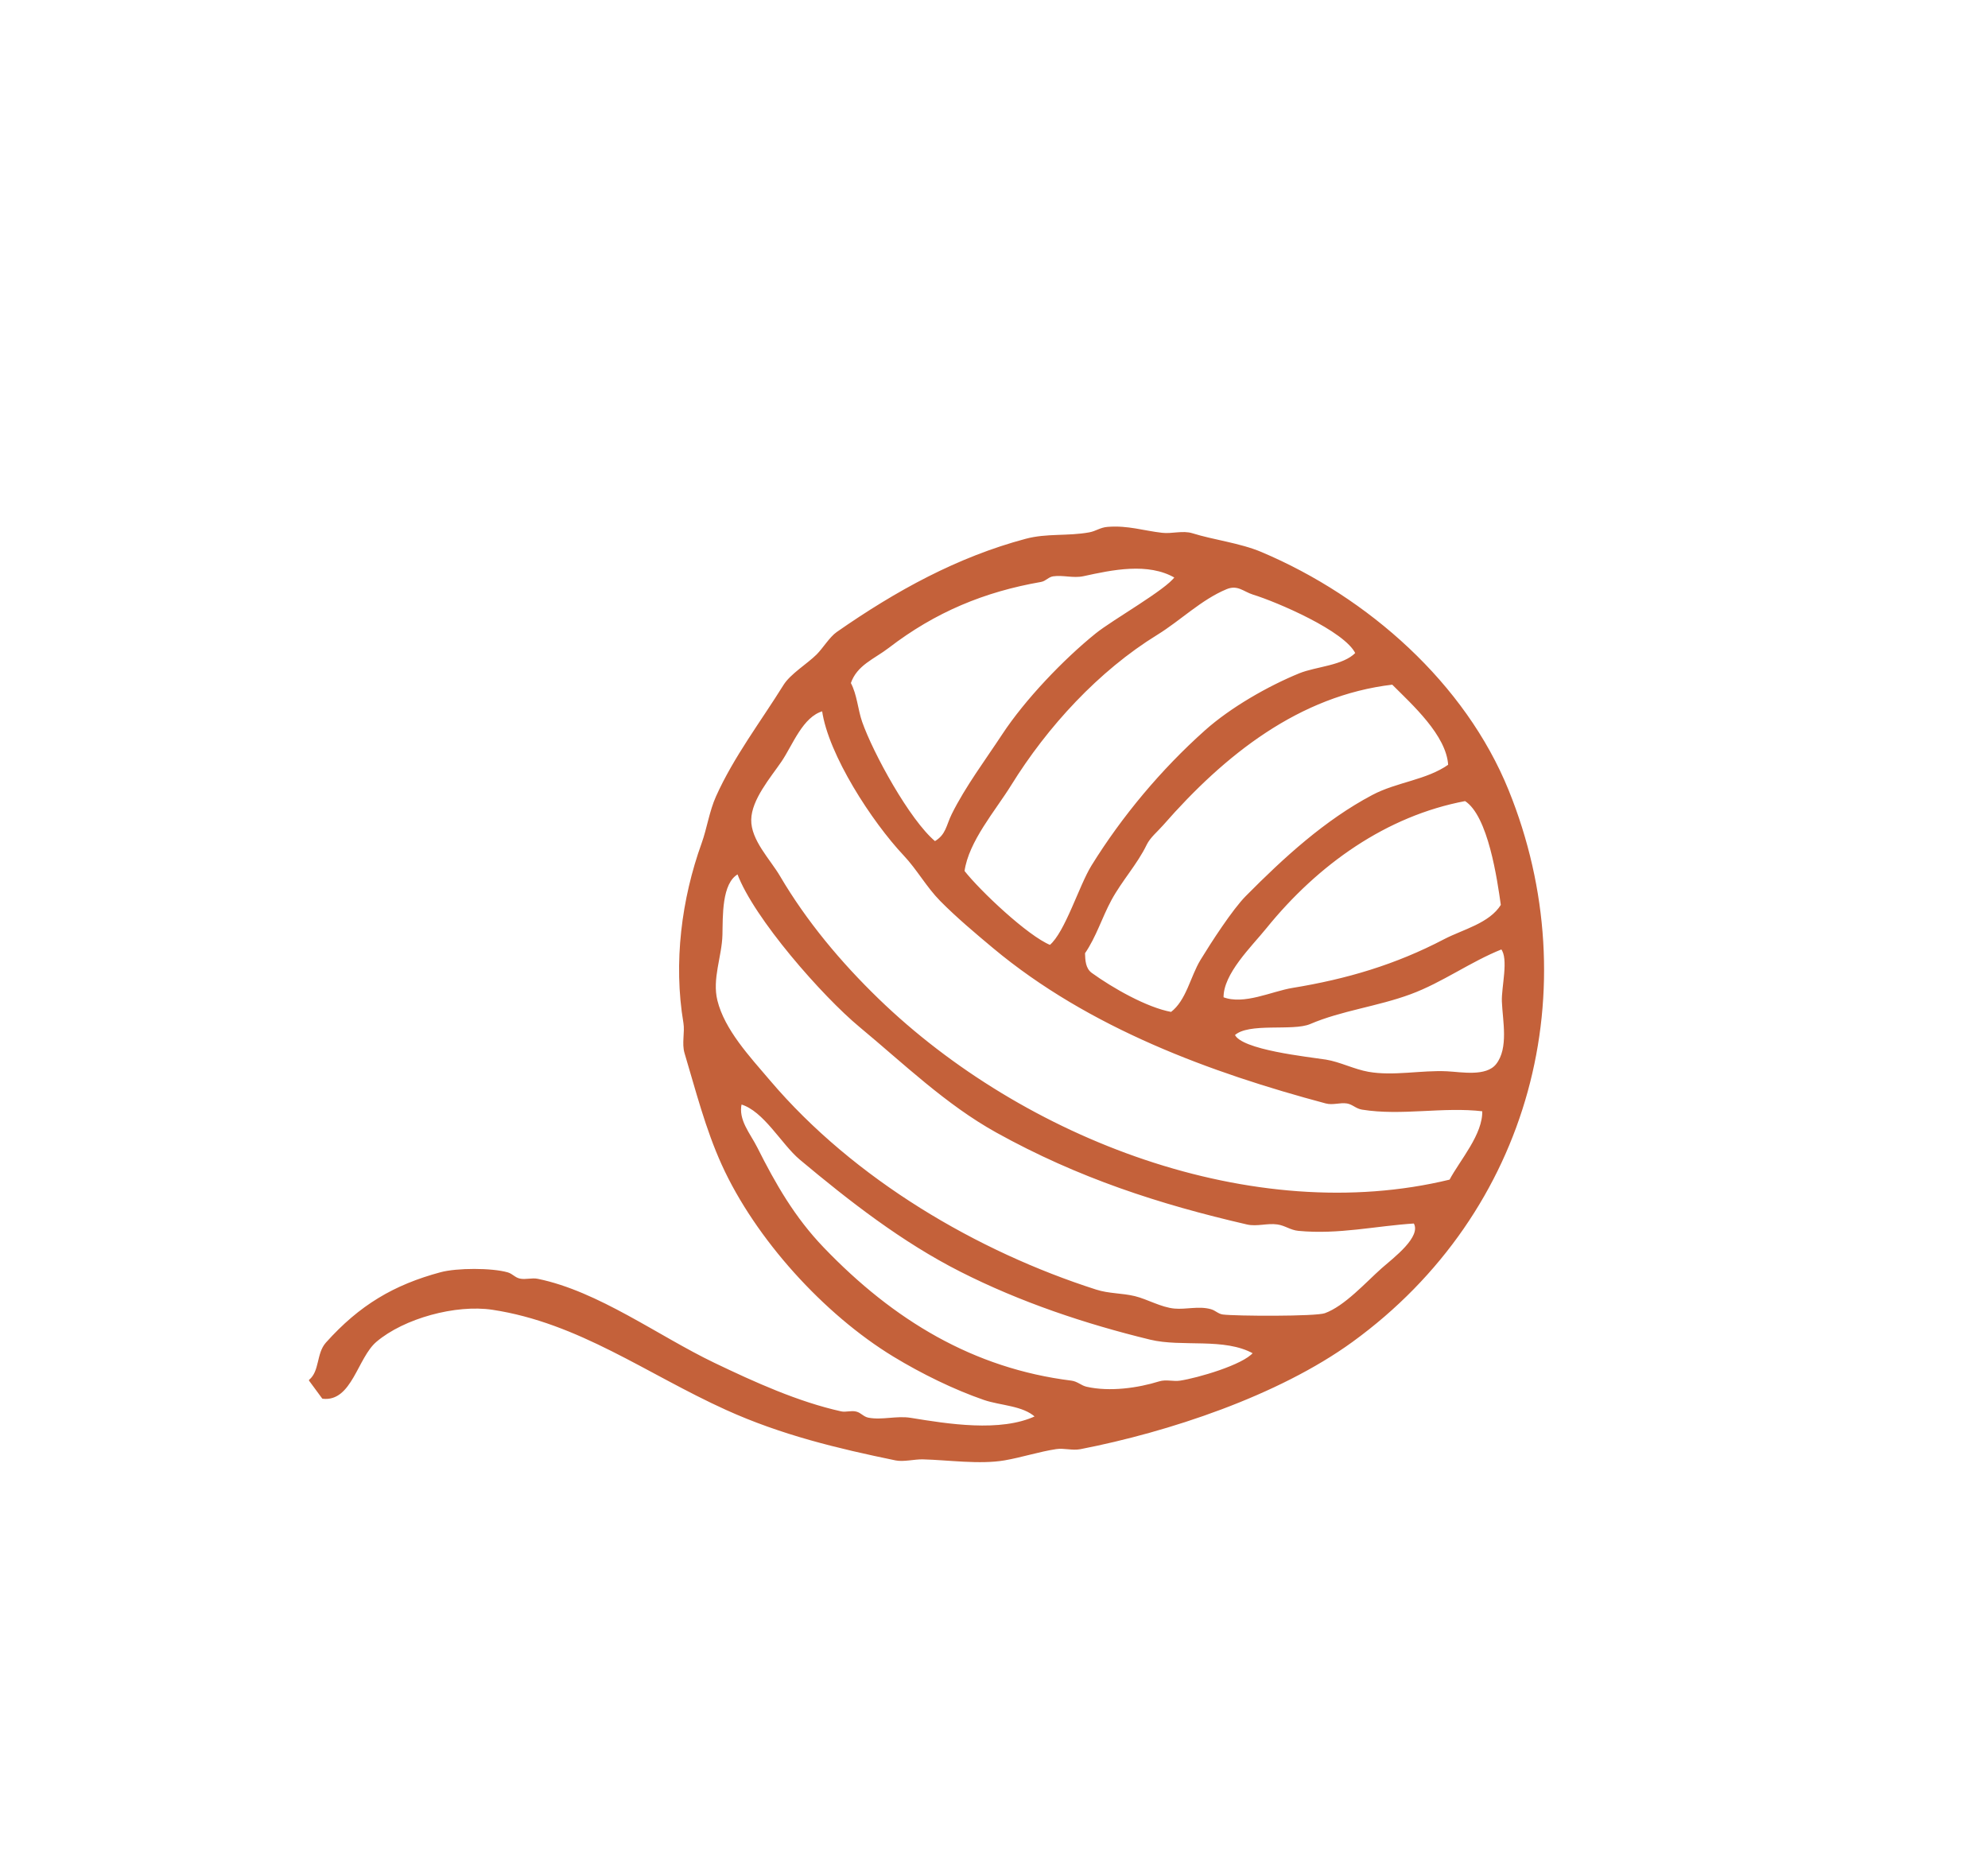
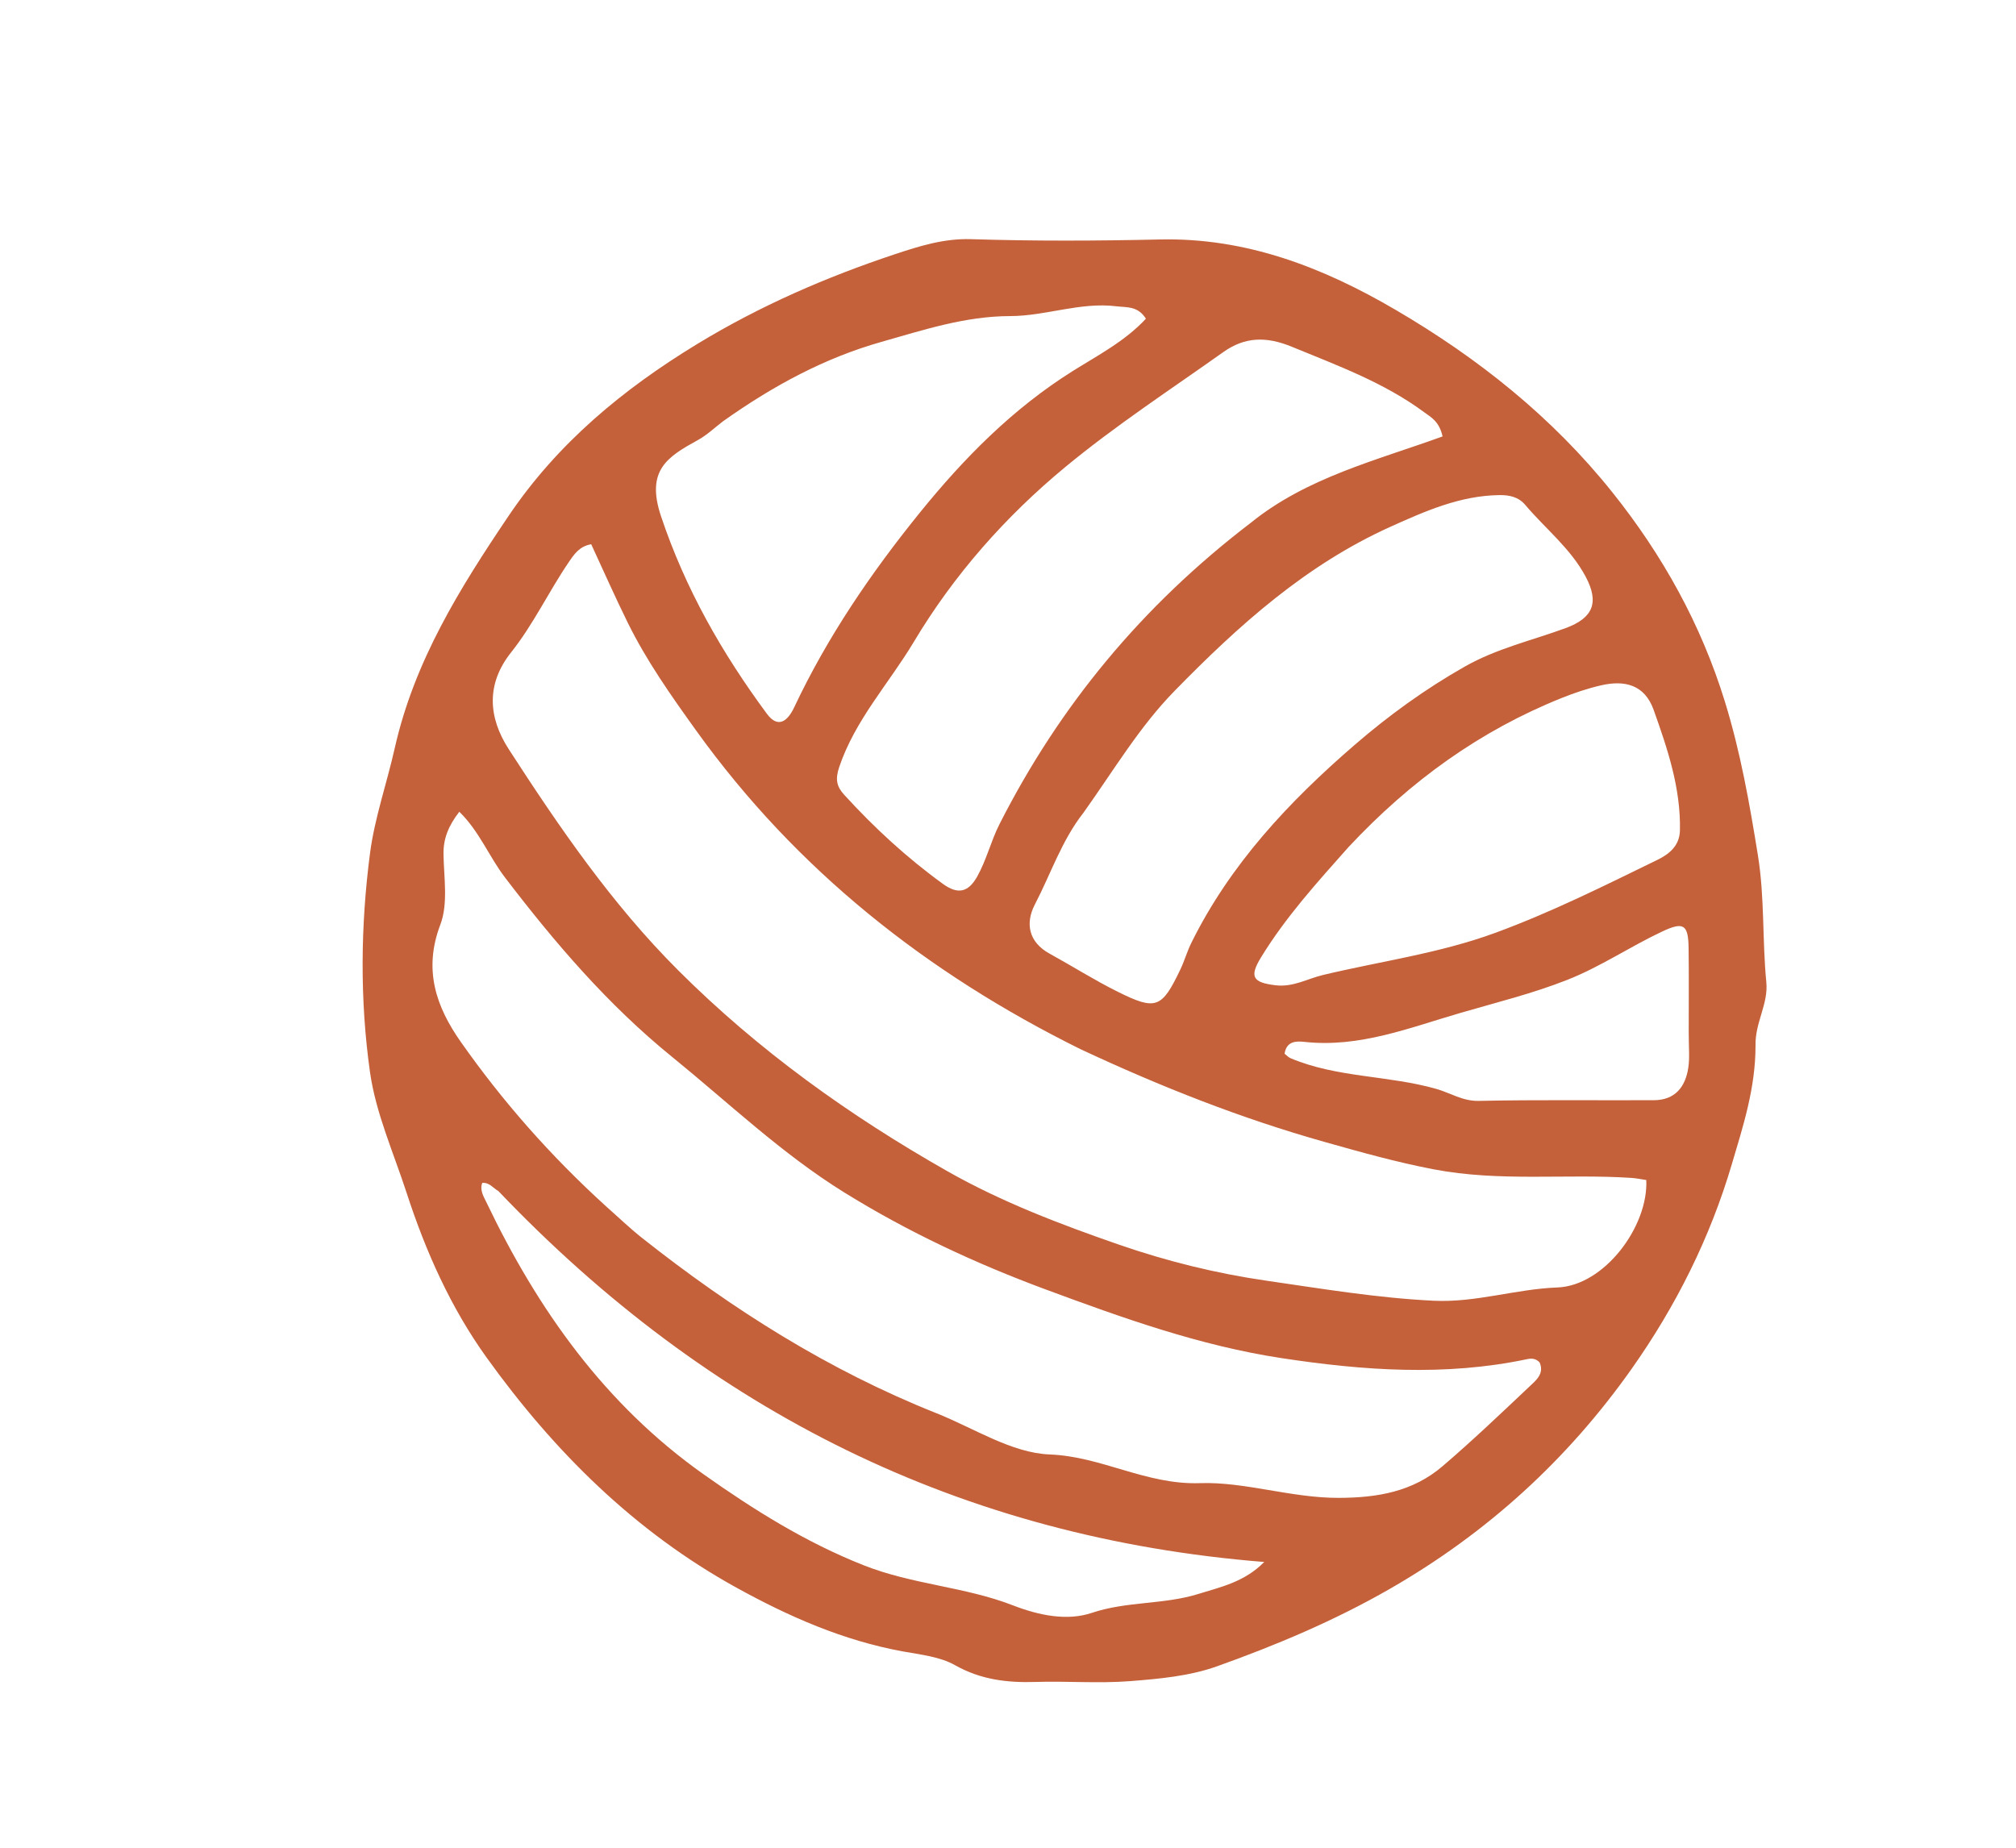
- <svg xmlns="http://www.w3.org/2000/svg" viewBox="0 0 328 308" width="328" height="308" fill="none" role="img" aria-label="Yarn">
-   <path d="M53.25 230.67C52.53 229.69 51.81 228.72 51.1 227.75C52.88 226.27 52.3 223.37 53.86 221.62C59.38 215.46 65.01 212.11 72.76 210.03C75.4 209.33 81.1 209.31 83.73 210.06C84.52 210.29 84.89 210.9 85.75 211.09C86.74 211.3 87.75 210.93 88.71 211.13C98.7 213.18 108.54 220.53 117.79 224.97C124.48 228.18 131.67 231.43 138.76 233C139.58 233.18 140.41 232.83 141.23 233.03C142.02 233.22 142.38 233.87 143.25 234.04C145.54 234.48 147.91 233.69 150.25 234.07C156.28 235.05 165.09 236.5 170.92 233.75C168.82 231.79 165.08 231.81 162.36 230.87C157.44 229.17 152.13 226.57 147.47 223.74C136 216.76 124.73 204.32 119.2 192.15C116.51 186.24 114.87 179.76 113.06 173.73C112.59 172.13 113.14 170.36 112.88 168.76C111.21 158.83 112.58 148.33 115.88 139.17C116.76 136.73 117.15 133.9 118.25 131.45C121.17 124.95 125.61 119.14 129.37 113.1C130.5 111.28 133.25 109.64 134.82 108.08C135.87 107.03 136.98 105.18 138.12 104.39C147.91 97.56 158.05 92.01 169.27 89.02C172.76 88.09 176.11 88.62 179.75 87.96C180.88 87.75 181.56 87.15 182.75 87.06C186.08 86.79 188.69 87.7 191.75 88.04C193.36 88.23 195.15 87.62 196.71 88.11C200.21 89.21 204.55 89.71 208.08 91.2C225.67 98.64 241.67 112.85 248.79 130.42C262 163.02 252.55 199.91 223.07 221.32C210.83 230.2 192.74 236.17 178.25 238.99C176.9 239.25 175.59 238.78 174.25 238.98C171.46 239.4 168.47 240.37 165.72 240.84C161.65 241.54 156.44 240.78 152.25 240.67C150.9 240.64 149.07 241.11 147.8 240.85C138.23 238.88 128.91 236.64 119.83 232.52C106.7 226.57 95.53 218.15 81.25 215.99C75.18 215.08 66.62 217.41 62.03 221.3C58.87 223.98 57.95 231.22 53.25 230.67ZM193.93 95.25C189.43 92.62 183.41 93.93 178.74 94.95C177.07 95.31 175.39 94.73 173.75 94.97C172.91 95.09 172.52 95.76 171.73 95.9C162.41 97.52 154.26 100.88 146.55 106.81C144.18 108.63 141.29 109.65 140.25 112.71C141.3 114.68 141.4 117.05 142.13 119.15C143.93 124.28 149.97 135.37 154.25 138.94C156.21 137.78 156.21 136.26 157.14 134.38C159.37 129.88 162.74 125.37 165.47 121.22C169.22 115.52 175.54 108.9 180.86 104.61C183.65 102.36 192.44 97.41 193.93 95.25ZM223.75 107.78C221.95 103.99 210.66 99.19 206.76 97.99C205.22 97.51 204.23 96.32 202.33 97.1C198.12 98.85 194.69 102.29 190.89 104.63C181.19 110.6 172.71 119.83 166.72 129.51C164.15 133.66 159.69 138.79 159.01 143.75C161.64 147.1 169.5 154.52 173.25 156.05C175.83 153.91 178.14 146.19 180.19 142.88C185.22 134.76 191.67 127.05 198.87 120.62C203.13 116.81 209.33 113.29 214.42 111.21C217.18 110.09 221.64 109.96 223.75 107.78ZM229.75 112.84C214.3 114.65 201.98 124.45 191.82 136.07C190.93 137.1 189.68 138.09 189.07 139.35C187.54 142.52 185 145.26 183.26 148.47C181.68 151.4 180.76 154.53 178.89 157.25C178.93 158.45 178.97 159.85 180.07 160.64C183.48 163.1 189.15 166.36 193.25 167.1C195.87 165.1 196.5 161.2 198.19 158.43C199.89 155.64 203.45 150.13 205.65 147.92C211.96 141.55 218.69 135.4 226.48 131.28C230.49 129.15 235.42 128.83 239.06 126.25C238.77 121.27 233.1 116.19 229.75 112.84ZM135.75 117.21C132.34 118.15 130.68 122.88 128.84 125.58C127.05 128.21 123.88 131.86 123.82 135.25C123.76 138.68 126.98 141.87 128.6 144.64C132.95 152.04 138.63 158.84 144.87 164.88C168.84 188.09 206.75 202.66 239.25 194.75C240.97 191.5 244.83 187.19 244.68 183.25C238.13 182.46 231.27 184.02 224.75 182.97C223.75 182.81 223.22 182.11 222.25 181.95C221.09 181.76 219.93 182.26 218.77 181.95C199.86 176.9 179.73 169.54 163.91 156.33C161.05 153.94 157.84 151.24 155.2 148.56C152.95 146.28 151.39 143.4 149.19 141.07C143.96 135.52 136.76 124.44 135.75 117.21ZM241.75 132.05C228.7 134.5 217.39 142.53 208.84 153.09C206.41 156.1 201.66 160.64 201.75 164.64C205.23 166 209.85 163.69 213.27 163.13C222.2 161.67 230.26 159.3 238.34 155.07C241.41 153.47 245.82 152.46 247.75 149.34C247.16 145.18 245.66 134.51 241.75 132.05ZM121.75 144.1C118.9 145.63 119.15 151.3 119.07 154.25C118.98 157.82 117.35 161.48 118.24 165.1C119.44 169.98 123.62 174.44 126.92 178.32C140.87 194.75 161.26 206.64 180.81 212.9C182.95 213.59 185.09 213.47 187.23 213.99C189.26 214.49 191.52 215.83 193.75 216.04C195.71 216.22 197.76 215.59 199.72 216.13C200.49 216.33 200.91 216.91 201.75 217.02C203.83 217.29 217.07 217.36 218.62 216.8C221.94 215.6 225.4 211.7 228.06 209.34C229.94 207.68 234.76 204.11 233.34 201.75C226.91 202.16 220.89 203.6 214.25 202.97C212.92 202.85 212.08 202.09 210.75 201.91C209.08 201.67 207.37 202.29 205.77 201.92C191.33 198.59 177.95 194.26 164.45 186.77C156.14 182.16 149.19 175.42 141.89 169.36C135.81 164.32 124.48 151.45 121.75 144.1ZM247.75 156.51C242.49 158.61 237.91 162.01 232.7 163.93C227.28 165.94 221.27 166.64 216.13 168.85C213.27 170.07 205.95 168.54 203.61 170.75C204.7 173.36 215.83 174.5 218.75 174.96C221.04 175.33 223.38 176.55 225.75 176.97C229.93 177.71 234.49 176.68 238.75 176.89C241.07 177 245.23 177.82 246.94 175.66C249.07 172.98 248.04 168.37 247.92 165.25C247.82 162.9 249.09 158.16 247.75 156.51ZM122.25 182.09C121.63 184.82 123.69 187.1 124.84 189.4C127.86 195.41 131 200.91 135.82 205.93C147.38 217.98 160.6 225.92 176.75 227.93C177.75 228.06 178.32 228.73 179.26 228.94C183.11 229.81 187.78 229.14 191.28 228.05C192.42 227.7 193.59 228.11 194.73 227.93C197.57 227.5 205.14 225.33 206.87 223.25C202.03 220.53 195.02 222.2 189.78 220.92C179.12 218.33 168.39 214.74 158.48 209.71C148.91 204.85 140.33 198.19 132.02 191.23C129.02 188.71 126.08 183.18 122.25 182.09Z" fill="#C4613A" fill-rule="evenodd" stroke="#C4613A" stroke-width="0.25" stroke-linejoin="round" />
+ <svg xmlns="http://www.w3.org/2000/svg" viewBox="0 0 384 352" width="384" height="352" fill="none" role="img" aria-label="Yarn">
+   <path d="M334.385,199.215 C334.388,207.337 331.997,214.594 329.871,221.79 C325.726,235.822 319.216,248.844 310.766,260.801 C298.522,278.126 283.228,292.059 264.745,302.677 C254.205,308.732 243.118,313.401 231.779,317.45 C226.582,319.305 220.802,319.832 215.233,320.265 C209.27,320.729 203.238,320.229 197.245,320.418 C191.833,320.588 186.809,319.992 181.9,317.219 C179.012,315.587 175.283,315.209 171.975,314.603 C160.588,312.52 150.268,307.968 140.267,302.449 C120.838,291.729 105.503,276.455 92.697,258.633 C85.864,249.122 81.099,238.462 77.444,227.224 C74.965,219.604 71.581,212.06 70.479,204.268 C68.528,190.46 68.676,176.347 70.484,162.512 C71.356,155.845 73.693,149.177 75.184,142.544 C78.92,125.919 87.62,112.003 96.884,98.268 C106.202,84.453 118.664,74.131 132.857,65.501 C144.77,58.258 157.408,52.766 170.514,48.412 C175.036,46.909 179.789,45.399 184.946,45.562 C196.932,45.94 208.944,45.893 220.936,45.621 C237.393,45.247 251.994,50.933 265.812,59.017 C281.552,68.226 295.669,79.453 307.137,93.811 C316.713,105.8 323.998,118.916 328.552,133.661 C331.521,143.273 333.231,152.979 334.832,162.886 C336.152,171.05 335.654,179.063 336.441,187.097 C336.852,191.299 334.279,194.756 334.385,199.215 M205.804,199.87 C176.592,185.413 151.712,165.79 132.57,139.129 C127.833,132.532 123.182,125.94 119.588,118.661 C117.145,113.711 114.918,108.655 112.609,103.679 C110.362,104.073 109.371,105.57 108.32,107.116 C104.498,112.732 101.607,118.932 97.352,124.283 C92.591,130.271 92.959,136.627 96.915,142.741 C106.549,157.63 116.55,172.232 129.189,184.859 C144.454,200.109 161.802,212.532 180.482,223.135 C190.828,229.007 202.02,233.259 213.182,237.125 C222.201,240.248 231.603,242.588 241.249,243.981 C251.842,245.512 262.337,247.275 273.075,247.794 C281.135,248.183 288.692,245.564 296.66,245.266 C305.545,244.934 313.985,233.687 313.578,224.801 C312.652,224.665 311.691,224.456 310.72,224.393 C298.198,223.578 285.68,225.173 273.059,222.756 C265.955,221.396 258.999,219.433 252.181,217.509 C236.51,213.087 221.285,207.113 205.804,199.87 M115.544,229.906 C117.783,231.88 119.937,233.962 122.274,235.812 C139.476,249.436 157.877,261.068 178.342,269.211 C185.516,272.065 192.663,276.797 199.963,277.082 C209.892,277.47 218.301,282.896 228.589,282.545 C237.098,282.253 245.931,285.371 254.961,285.35 C262.406,285.333 269.114,284.159 274.768,279.323 C280.446,274.466 285.862,269.299 291.297,264.167 C292.55,262.984 294.206,261.705 293.259,259.545 C292.565,258.803 291.763,258.738 290.915,258.917 C275.264,262.229 259.589,261.094 244.003,258.712 C228.518,256.346 213.8,251.064 199.169,245.641 C185.806,240.688 172.961,234.702 160.803,227.16 C148.859,219.751 138.781,210.08 127.965,201.298 C115.771,191.397 105.663,179.581 96.174,167.145 C93.142,163.172 91.284,158.334 87.489,154.643 C85.421,157.318 84.423,159.754 84.477,162.774 C84.558,167.26 85.381,172.184 83.871,176.154 C80.613,184.715 83.044,191.762 87.769,198.482 C95.714,209.783 104.794,220.138 115.544,229.906 M238.197,99.633 C248.918,90.929 262.28,87.688 274.778,83.139 C274.132,80.244 272.552,79.479 271.251,78.517 C263.597,72.857 254.774,69.647 246.063,66.057 C241.144,64.031 237.08,64.185 233.017,67.069 C222.891,74.258 212.45,81.085 202.899,88.983 C191.503,98.407 181.698,109.509 174.058,122.285 C169.316,130.215 162.895,137.113 159.849,146.129 C159.048,148.498 159.389,149.863 160.793,151.402 C166.517,157.676 172.731,163.407 179.622,168.396 C182.37,170.386 184.386,170.086 186.113,167.02 C187.912,163.826 188.746,160.221 190.37,157.022 C201.806,134.487 217.518,115.432 238.197,99.633 M206.376,154.829 C202.237,160.09 200.159,166.462 197.119,172.306 C195.278,175.845 195.874,179.445 199.923,181.672 C204.264,184.059 208.462,186.724 212.892,188.927 C220.197,192.559 221.294,192.088 224.833,184.682 C225.614,183.048 226.105,181.273 226.906,179.651 C234.319,164.633 245.539,152.696 258.031,141.904 C264.528,136.291 271.483,131.252 279.021,126.978 C285.099,123.531 291.791,122.016 298.209,119.658 C303.476,117.722 304.655,114.766 302.017,109.832 C299.133,104.44 294.359,100.721 290.518,96.181 C289.246,94.678 287.545,94.294 285.59,94.319 C278.126,94.413 271.477,97.368 264.898,100.329 C248.782,107.583 235.946,119.112 223.717,131.633 C217.013,138.496 212.251,146.582 206.376,154.829 M137.727,80.251 C136.14,81.456 134.671,82.875 132.943,83.826 C127.128,87.028 122.97,89.576 125.915,98.368 C130.559,112.227 137.538,124.421 146.065,135.966 C148.301,138.995 150.14,137.154 151.261,134.775 C157.597,121.327 165.915,109.136 175.219,97.644 C183.602,87.29 192.889,77.861 204.342,70.678 C209.121,67.681 214.306,64.993 218.268,60.714 C216.715,58.249 214.625,58.593 212.676,58.352 C205.768,57.497 199.177,60.208 192.439,60.215 C183.839,60.223 175.858,62.876 167.877,65.133 C157.216,68.148 147.393,73.39 137.727,80.251 M256.873,161.359 C250.919,168.059 244.887,174.706 240.189,182.393 C237.911,186.121 238.652,187.182 242.979,187.699 C246.303,188.096 249.012,186.453 252.011,185.735 C262.947,183.119 274.129,181.632 284.784,177.722 C295.439,173.812 305.544,168.758 315.705,163.802 C317.941,162.711 319.925,161.127 319.987,158.19 C320.157,150.142 317.632,142.677 314.988,135.255 C313.258,130.394 309.419,129.526 304.934,130.566 C302.379,131.158 299.86,132.007 297.423,132.986 C281.946,139.205 268.72,148.692 256.873,161.359 M94.915,226.887 C93.929,226.359 93.248,225.229 91.858,225.348 C91.335,226.766 92.149,227.994 92.667,229.078 C102.45,249.534 115.268,267.6 134.037,280.874 C143.621,287.652 153.452,293.816 164.535,298.201 C173.82,301.874 183.8,302.272 192.929,305.821 C197.988,307.787 203.309,308.82 207.941,307.265 C214.65,305.012 221.657,305.711 228.253,303.656 C232.543,302.319 237.015,301.398 240.809,297.563 C183.085,292.951 134.969,268.899 94.915,226.887 M321.661,196.514 C321.659,191.194 321.711,185.874 321.637,180.555 C321.574,176.078 320.637,175.566 316.626,177.449 C310.508,180.322 304.897,184.153 298.565,186.654 C291.948,189.268 285.096,190.954 278.295,192.93 C268.485,195.78 258.991,199.631 248.463,198.483 C246.854,198.307 245.051,198.336 244.68,200.737 C245.066,201.032 245.404,201.416 245.83,201.596 C254.701,205.342 264.48,204.835 273.63,207.453 C276.253,208.204 278.61,209.788 281.641,209.724 C292.767,209.487 303.902,209.645 315.033,209.593 C319.051,209.575 321.019,207.079 321.577,203.43 C321.875,201.479 321.65,199.447 321.661,196.514 z" fill="#C4613A" fill-rule="evenodd" />
</svg>
